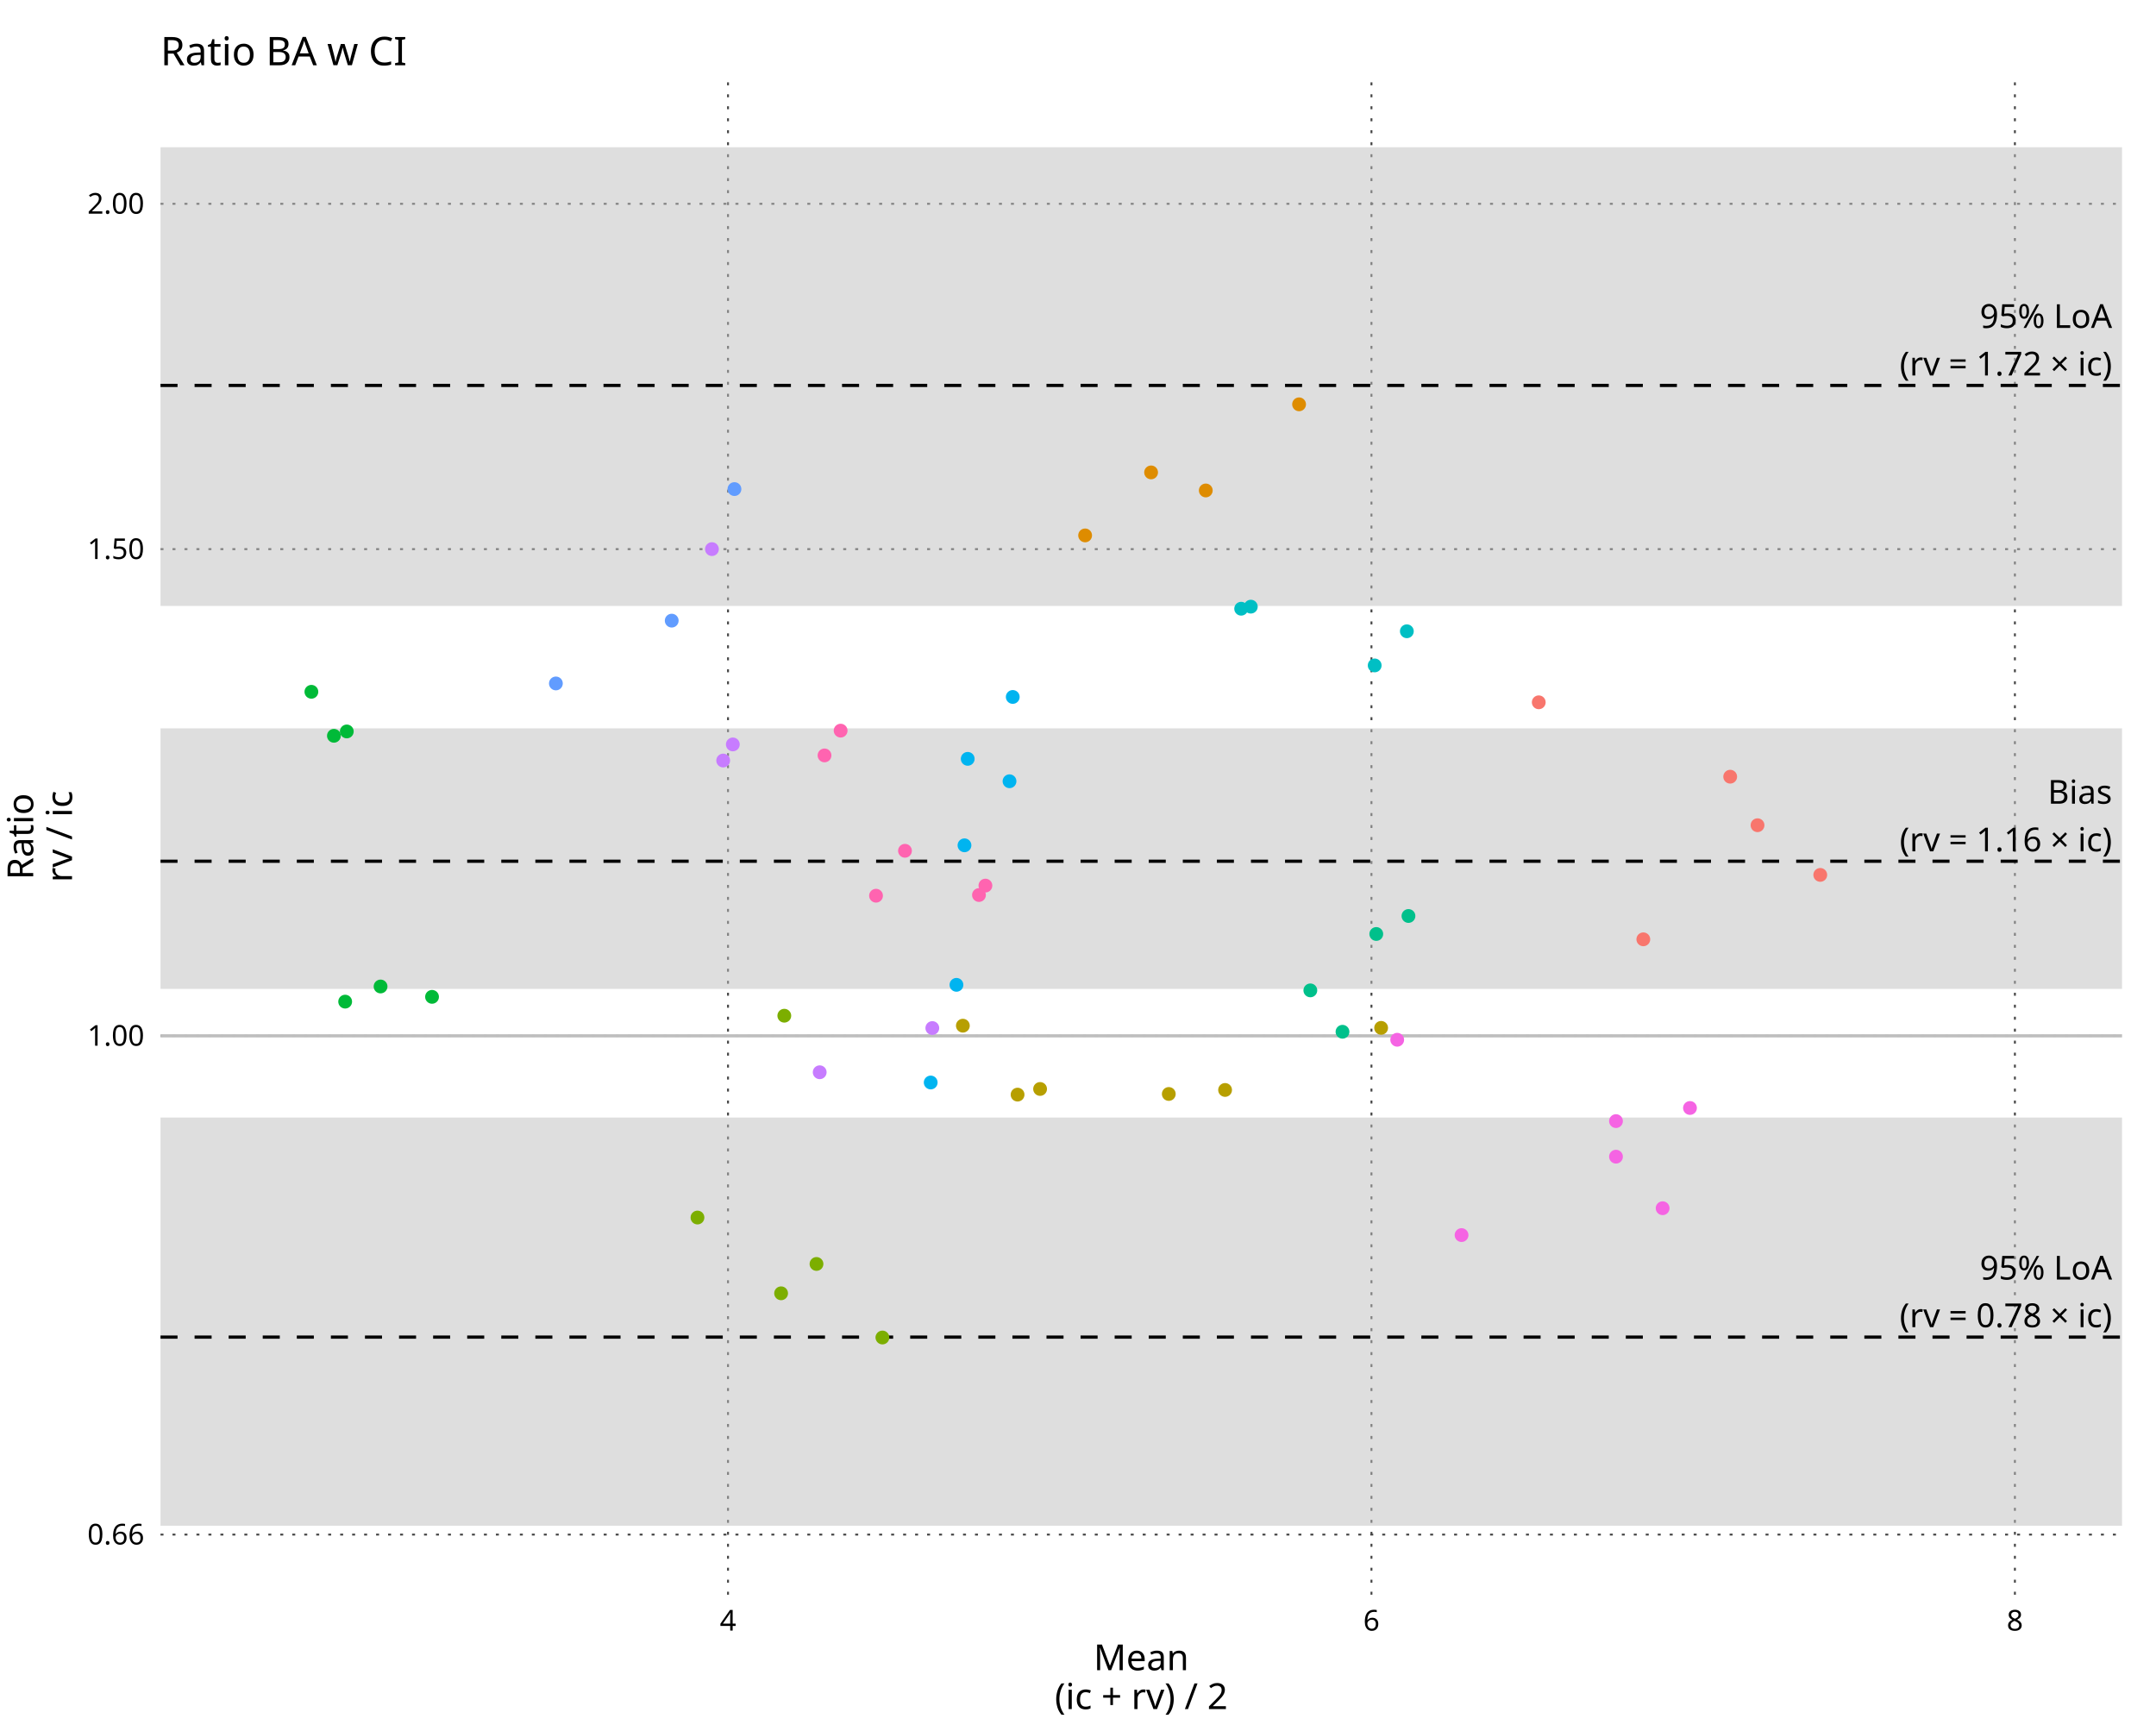
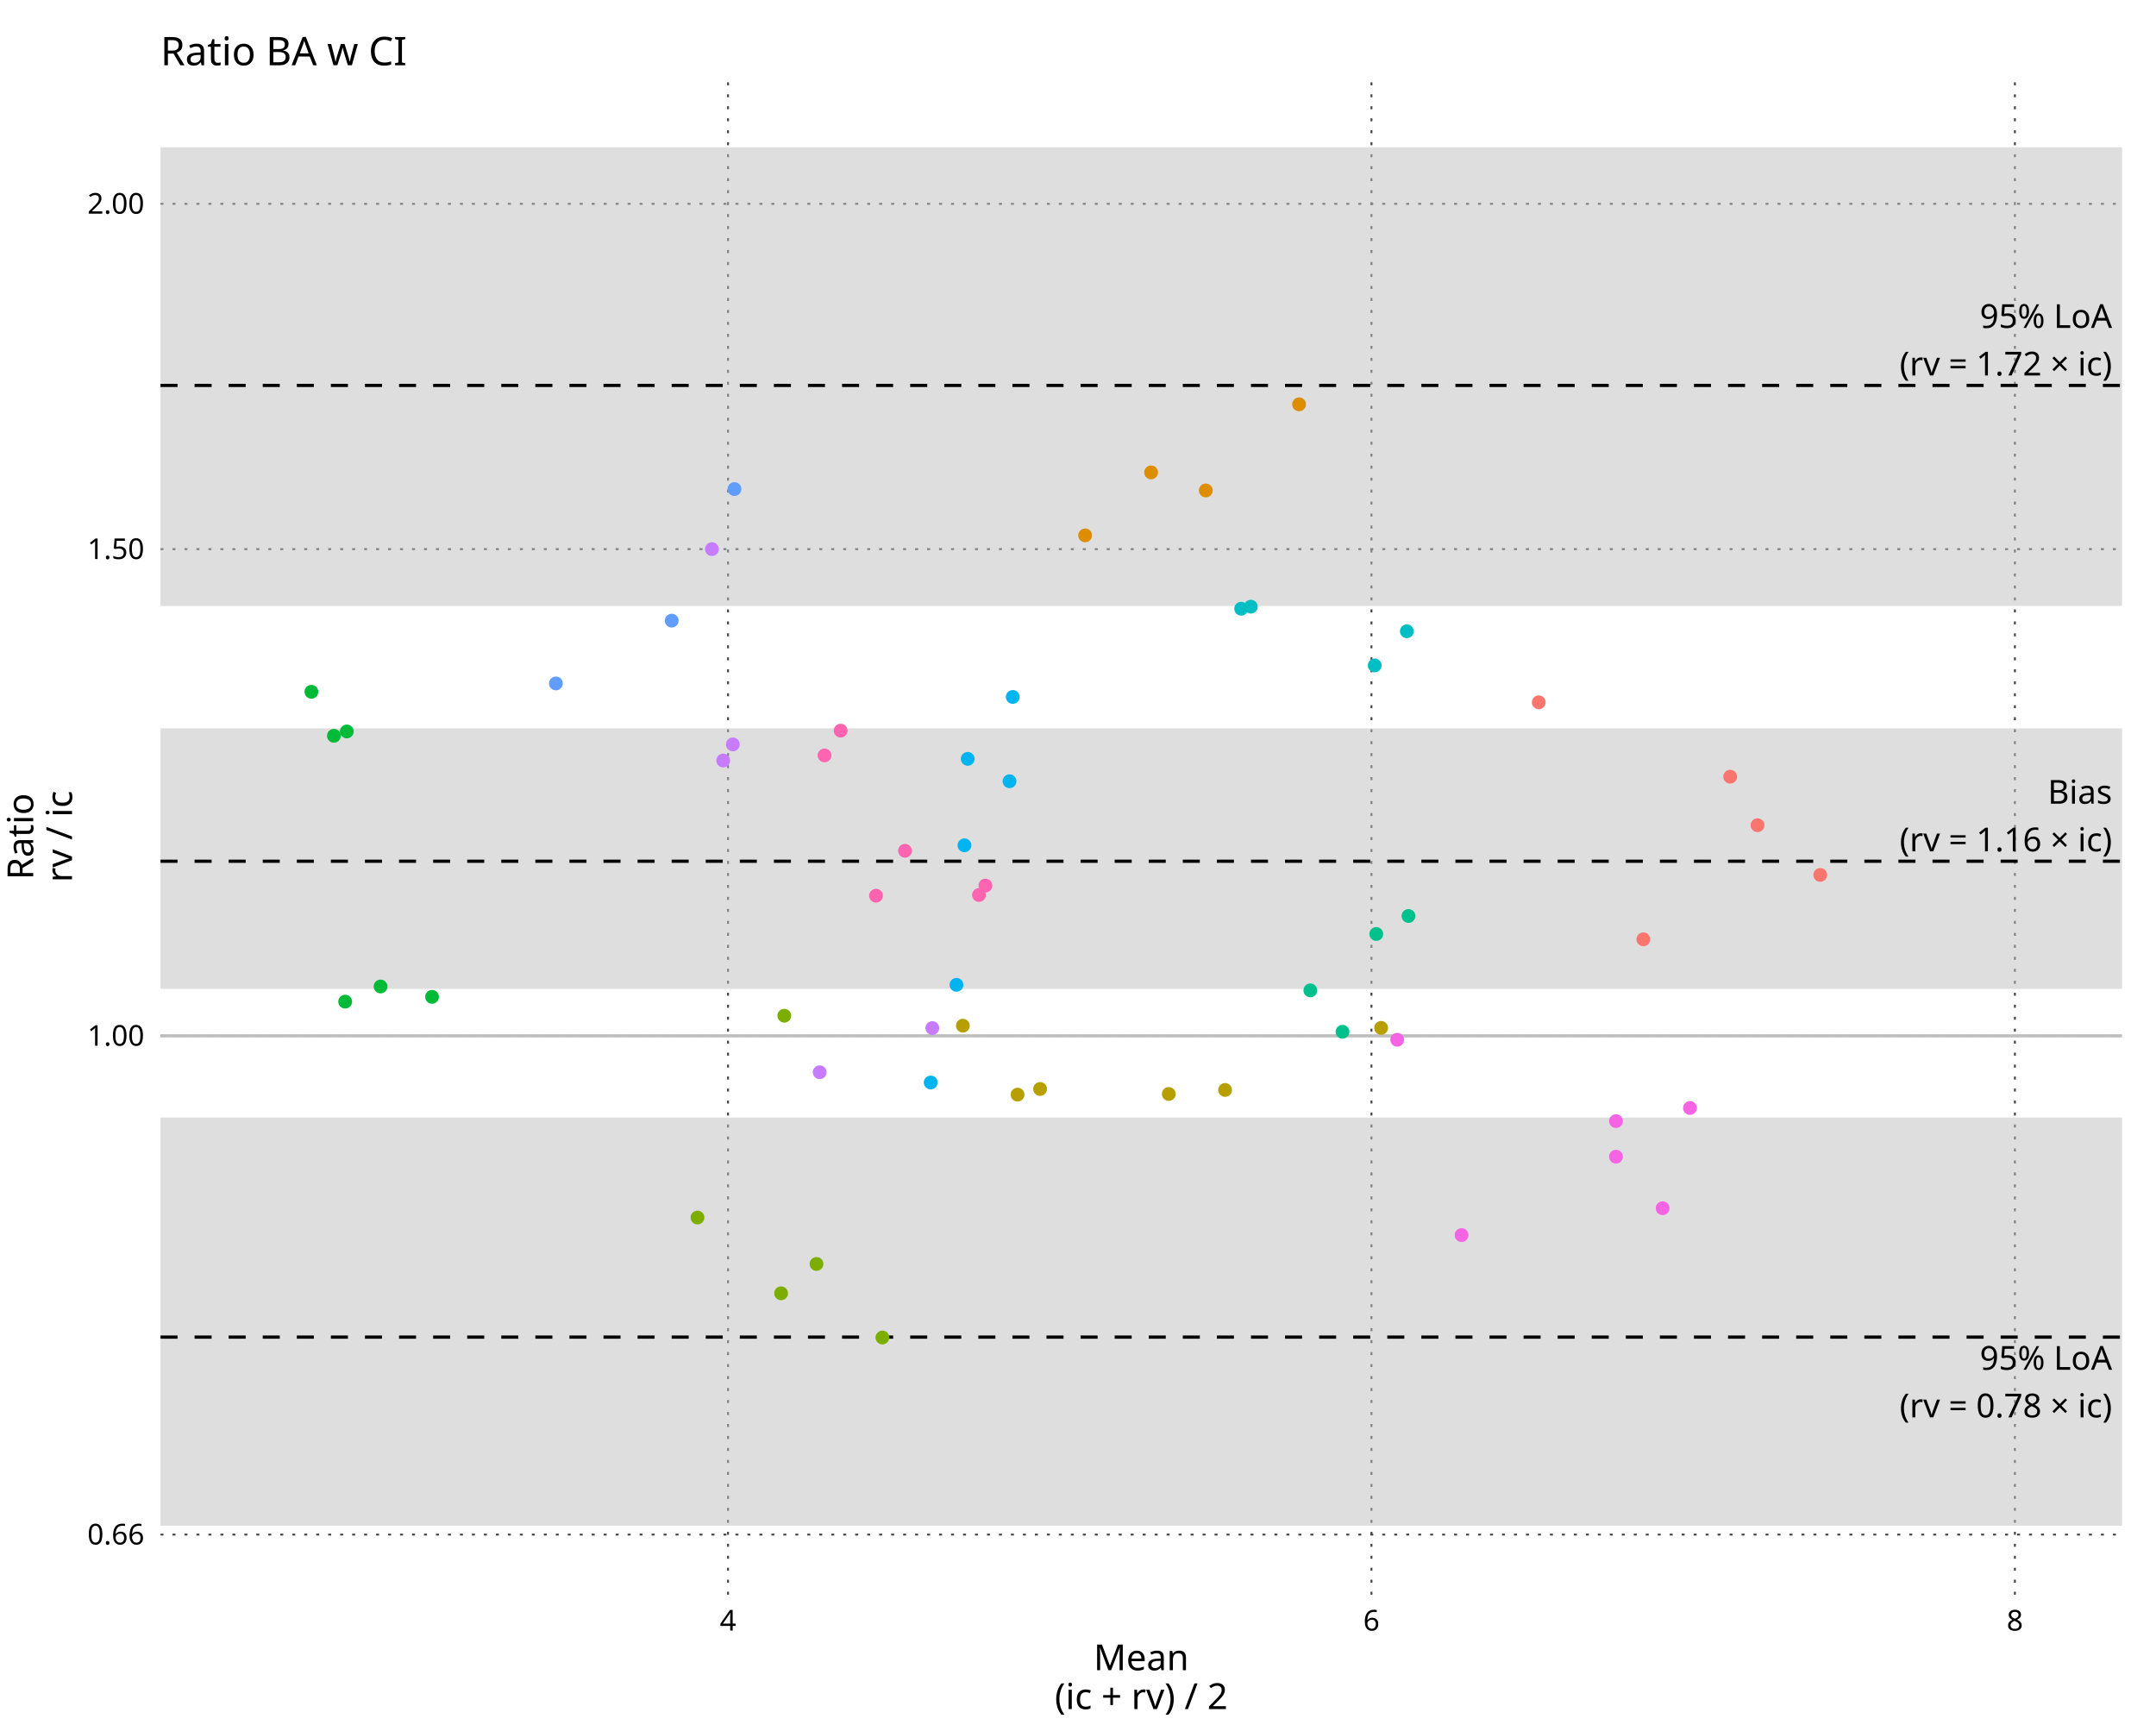
<svg xmlns="http://www.w3.org/2000/svg" class="svglite" data-engine-version="2.0" width="720.00pt" height="576.00pt" viewBox="0 0 720.00 576.00">
  <defs>
    <style type="text/css">
    .svglite line, .svglite polyline, .svglite polygon, .svglite path, .svglite rect, .svglite circle {
      fill: none;
      stroke: #000000;
      stroke-linecap: round;
      stroke-linejoin: round;
      stroke-miterlimit: 10.00;
    }
  </style>
  </defs>
  <rect width="100%" height="100%" style="stroke: none; fill: #FFFFFF;" />
  <defs>
    <clipPath id="cpMC4wMHw3MjAuMDB8MC4wMHw1NzYuMDA=">
      <rect x="0.00" y="0.00" width="720.00" height="576.00" />
    </clipPath>
  </defs>
  <g clip-path="url(#cpMC4wMHw3MjAuMDB8MC4wMHw1NzYuMDA=)">
    <polyline points="53.60,512.42 708.66,512.42 " style="stroke-width: 0.64; stroke: #454545; stroke-dasharray: 1.00,3.00; stroke-linecap: butt;" />
    <polyline points="53.60,345.88 708.66,345.88 " style="stroke-width: 0.64; stroke: #454545; stroke-dasharray: 1.00,3.00; stroke-linecap: butt;" />
    <polyline points="53.60,183.36 708.66,183.36 " style="stroke-width: 0.64; stroke: #454545; stroke-dasharray: 1.00,3.00; stroke-linecap: butt;" />
    <polyline points="53.60,68.05 708.66,68.05 " style="stroke-width: 0.64; stroke: #454545; stroke-dasharray: 1.00,3.00; stroke-linecap: butt;" />
    <polyline points="243.12,532.49 243.12,26.15 " style="stroke-width: 0.64; stroke: #454545; stroke-dasharray: 1.00,3.00; stroke-linecap: butt;" />
    <polyline points="458.00,532.49 458.00,26.15 " style="stroke-width: 0.64; stroke: #454545; stroke-dasharray: 1.00,3.00; stroke-linecap: butt;" />
    <polyline points="672.88,532.49 672.88,26.15 " style="stroke-width: 0.64; stroke: #454545; stroke-dasharray: 1.00,3.00; stroke-linecap: butt;" />
    <polyline points="53.60,345.88 60.35,345.88 67.10,345.88 73.86,345.88 80.61,345.88 87.36,345.88 94.12,345.88 100.87,345.88 107.62,345.88 114.38,345.88 121.13,345.88 127.88,345.88 134.64,345.88 141.39,345.88 148.14,345.88 154.90,345.88 161.65,345.88 168.40,345.88 175.16,345.88 181.91,345.88 188.66,345.88 195.42,345.88 202.17,345.88 208.92,345.88 215.68,345.88 222.43,345.88 229.18,345.88 235.94,345.88 242.69,345.88 249.44,345.88 256.20,345.88 262.95,345.88 269.70,345.88 276.45,345.88 283.21,345.88 289.96,345.88 296.71,345.88 303.47,345.88 310.22,345.88 316.97,345.88 323.73,345.88 330.48,345.88 337.23,345.88 343.99,345.88 350.74,345.88 357.49,345.88 364.25,345.88 371.00,345.88 377.75,345.88 384.51,345.88 391.26,345.88 398.01,345.88 404.77,345.88 411.52,345.88 418.27,345.88 425.03,345.88 431.78,345.88 438.53,345.88 445.29,345.88 452.04,345.88 458.79,345.88 465.55,345.88 472.30,345.88 479.05,345.88 485.80,345.88 492.56,345.88 499.31,345.88 506.06,345.88 512.82,345.88 519.57,345.88 526.32,345.88 533.08,345.88 539.83,345.88 546.58,345.88 553.34,345.88 560.09,345.88 566.84,345.88 573.60,345.88 580.35,345.88 587.10,345.88 593.86,345.88 600.61,345.88 607.36,345.88 614.12,345.88 620.87,345.88 627.62,345.88 634.38,345.88 641.13,345.88 647.88,345.88 654.64,345.88 661.39,345.88 668.14,345.88 674.90,345.88 681.65,345.88 688.40,345.88 695.15,345.88 701.91,345.88 708.66,345.88 " style="stroke-width: 1.07; stroke: #BEBEBE; stroke-linecap: butt;" />
    <polygon points="53.60,243.20 60.35,243.20 67.10,243.20 73.86,243.20 80.61,243.20 87.36,243.20 94.12,243.20 100.87,243.20 107.62,243.20 114.38,243.20 121.13,243.20 127.88,243.20 134.64,243.20 141.39,243.20 148.14,243.20 154.90,243.20 161.65,243.20 168.40,243.20 175.16,243.20 181.91,243.20 188.66,243.20 195.42,243.20 202.17,243.20 208.92,243.20 215.68,243.20 222.43,243.20 229.18,243.20 235.94,243.20 242.69,243.20 249.44,243.20 256.20,243.20 262.95,243.20 269.70,243.20 276.45,243.20 283.21,243.20 289.96,243.20 296.71,243.20 303.47,243.20 310.22,243.20 316.97,243.20 323.73,243.20 330.48,243.20 337.23,243.20 343.99,243.20 350.74,243.20 357.49,243.20 364.25,243.20 371.00,243.20 377.75,243.20 384.51,243.20 391.26,243.20 398.01,243.20 404.77,243.20 411.52,243.20 418.27,243.20 425.03,243.20 431.78,243.20 438.53,243.20 445.29,243.20 452.04,243.20 458.79,243.20 465.55,243.20 472.30,243.20 479.05,243.20 485.80,243.20 492.56,243.20 499.31,243.20 506.06,243.20 512.82,243.20 519.57,243.20 526.32,243.20 533.08,243.20 539.83,243.20 546.58,243.20 553.34,243.20 560.09,243.20 566.84,243.20 573.60,243.20 580.35,243.20 587.10,243.20 593.86,243.20 600.61,243.20 607.36,243.20 614.12,243.20 620.87,243.20 627.62,243.20 634.38,243.20 641.13,243.20 647.88,243.20 654.64,243.20 661.39,243.20 668.14,243.20 674.90,243.20 681.65,243.20 688.40,243.20 695.15,243.20 701.91,243.20 708.66,243.20 708.66,270.15 708.66,299.06 708.66,330.21 701.91,330.21 695.15,330.21 688.40,330.21 681.65,330.21 674.90,330.21 668.14,330.21 661.39,330.21 654.64,330.21 647.88,330.21 641.13,330.21 634.38,330.21 627.62,330.21 620.87,330.21 614.12,330.21 607.36,330.21 600.61,330.21 593.86,330.21 587.10,330.21 580.35,330.21 573.60,330.21 566.84,330.21 560.09,330.21 553.34,330.21 546.58,330.21 539.83,330.21 533.08,330.21 526.32,330.21 519.57,330.21 512.82,330.21 506.06,330.21 499.31,330.21 492.56,330.21 485.80,330.21 479.05,330.21 472.30,330.21 465.55,330.21 458.79,330.21 452.04,330.21 445.29,330.21 438.53,330.21 431.78,330.21 425.03,330.21 418.27,330.21 411.52,330.21 404.77,330.21 398.01,330.21 391.26,330.21 384.51,330.21 377.75,330.21 371.00,330.21 364.25,330.21 357.49,330.21 350.74,330.21 343.99,330.21 337.23,330.21 330.48,330.21 323.73,330.21 316.97,330.21 310.22,330.21 303.47,330.21 296.71,330.21 289.96,330.21 283.21,330.21 276.45,330.21 269.70,330.21 262.95,330.21 256.20,330.21 249.44,330.21 242.69,330.21 235.94,330.21 229.18,330.21 222.43,330.21 215.68,330.21 208.92,330.21 202.17,330.21 195.42,330.21 188.66,330.21 181.91,330.21 175.16,330.21 168.40,330.21 161.65,330.21 154.90,330.21 148.14,330.21 141.39,330.21 134.64,330.21 127.88,330.21 121.13,330.21 114.38,330.21 107.62,330.21 100.87,330.21 94.12,330.21 87.36,330.21 80.61,330.21 73.86,330.21 67.10,330.21 60.35,330.21 53.60,330.21 53.60,299.06 53.60,270.15 " style="stroke-width: 1.07; stroke: none; stroke-linecap: butt; stroke-linejoin: miter; fill: #BEBEBE; fill-opacity: 0.50;" />
    <polygon points="53.60,373.16 60.35,373.16 67.10,373.16 73.86,373.16 80.61,373.16 87.36,373.16 94.12,373.16 100.87,373.16 107.62,373.16 114.38,373.16 121.13,373.16 127.88,373.16 134.64,373.16 141.39,373.16 148.14,373.16 154.90,373.16 161.65,373.16 168.40,373.16 175.16,373.16 181.91,373.16 188.66,373.16 195.42,373.16 202.17,373.16 208.92,373.16 215.68,373.16 222.43,373.16 229.18,373.16 235.94,373.16 242.69,373.16 249.44,373.16 256.20,373.16 262.95,373.16 269.70,373.16 276.45,373.16 283.21,373.16 289.96,373.16 296.71,373.16 303.47,373.16 310.22,373.16 316.97,373.16 323.73,373.16 330.48,373.16 337.23,373.16 343.99,373.16 350.74,373.16 357.49,373.16 364.25,373.16 371.00,373.16 377.75,373.16 384.51,373.16 391.26,373.16 398.01,373.16 404.77,373.16 411.52,373.16 418.27,373.16 425.03,373.16 431.78,373.16 438.53,373.16 445.29,373.16 452.04,373.16 458.79,373.16 465.55,373.16 472.30,373.16 479.05,373.16 485.80,373.16 492.56,373.16 499.31,373.16 506.06,373.16 512.82,373.16 519.57,373.16 526.32,373.16 533.08,373.16 539.83,373.16 546.58,373.16 553.34,373.16 560.09,373.16 566.84,373.16 573.60,373.16 580.35,373.16 587.10,373.16 593.86,373.16 600.61,373.16 607.36,373.16 614.12,373.16 620.87,373.16 627.62,373.16 634.38,373.16 641.13,373.16 647.88,373.16 654.64,373.16 661.39,373.16 668.14,373.16 674.90,373.16 681.65,373.16 688.40,373.16 695.15,373.16 701.91,373.16 708.66,373.16 708.66,396.97 708.66,422.27 708.66,449.29 708.66,478.25 708.66,509.47 701.91,509.47 695.15,509.47 688.40,509.47 681.65,509.47 674.90,509.47 668.14,509.47 661.39,509.47 654.64,509.47 647.88,509.47 641.13,509.47 634.38,509.47 627.62,509.47 620.87,509.47 614.12,509.47 607.36,509.47 600.61,509.47 593.86,509.47 587.10,509.47 580.35,509.47 573.60,509.47 566.84,509.47 560.09,509.47 553.34,509.47 546.58,509.47 539.83,509.47 533.08,509.47 526.32,509.47 519.57,509.47 512.82,509.47 506.06,509.47 499.31,509.47 492.56,509.47 485.80,509.47 479.05,509.47 472.30,509.47 465.55,509.47 458.79,509.47 452.04,509.47 445.29,509.47 438.53,509.47 431.78,509.47 425.03,509.47 418.27,509.47 411.52,509.47 404.77,509.47 398.01,509.47 391.26,509.47 384.51,509.47 377.75,509.47 371.00,509.47 364.25,509.47 357.49,509.47 350.74,509.47 343.99,509.47 337.23,509.47 330.48,509.47 323.73,509.47 316.97,509.47 310.22,509.47 303.47,509.47 296.71,509.47 289.96,509.47 283.21,509.47 276.45,509.47 269.70,509.47 262.95,509.47 256.20,509.47 249.44,509.47 242.69,509.47 235.94,509.47 229.18,509.47 222.43,509.47 215.68,509.47 208.92,509.47 202.17,509.47 195.42,509.47 188.66,509.47 181.91,509.47 175.16,509.47 168.40,509.47 161.65,509.47 154.90,509.47 148.14,509.47 141.39,509.47 134.64,509.47 127.88,509.47 121.13,509.47 114.38,509.47 107.62,509.47 100.87,509.47 94.12,509.47 87.36,509.47 80.61,509.47 73.86,509.47 67.10,509.47 60.35,509.47 53.60,509.47 53.60,478.25 53.60,449.29 53.60,422.27 53.60,396.97 " style="stroke-width: 1.07; stroke: none; stroke-linecap: butt; stroke-linejoin: miter; fill: #BEBEBE; fill-opacity: 0.50;" />
    <polygon points="53.60,49.17 60.35,49.17 67.10,49.17 73.86,49.17 80.61,49.17 87.36,49.17 94.12,49.17 100.87,49.17 107.62,49.17 114.38,49.17 121.13,49.17 127.88,49.17 134.64,49.17 141.39,49.17 148.14,49.17 154.90,49.17 161.65,49.17 168.40,49.17 175.16,49.17 181.91,49.17 188.66,49.17 195.42,49.17 202.17,49.17 208.92,49.17 215.68,49.17 222.43,49.17 229.18,49.17 235.94,49.17 242.69,49.17 249.44,49.17 256.20,49.17 262.95,49.17 269.70,49.17 276.45,49.17 283.21,49.17 289.96,49.17 296.71,49.17 303.47,49.17 310.22,49.17 316.97,49.17 323.73,49.17 330.48,49.17 337.23,49.17 343.99,49.17 350.74,49.17 357.49,49.17 364.25,49.17 371.00,49.17 377.75,49.17 384.51,49.17 391.26,49.17 398.01,49.17 404.77,49.17 411.52,49.17 418.27,49.17 425.03,49.17 431.78,49.17 438.53,49.17 445.29,49.17 452.04,49.17 458.79,49.17 465.55,49.17 472.30,49.17 479.05,49.17 485.80,49.17 492.56,49.17 499.31,49.17 506.06,49.17 512.82,49.17 519.57,49.17 526.32,49.17 533.08,49.17 539.83,49.17 546.58,49.17 553.34,49.17 560.09,49.17 566.84,49.17 573.60,49.17 580.35,49.17 587.10,49.17 593.86,49.17 600.61,49.17 607.36,49.17 614.12,49.17 620.87,49.17 627.62,49.17 634.38,49.17 641.13,49.17 647.88,49.17 654.64,49.17 661.39,49.17 668.14,49.17 674.90,49.17 681.65,49.17 688.40,49.17 695.15,49.17 701.91,49.17 708.66,49.17 708.66,70.97 708.66,94.02 708.66,118.48 708.66,144.53 708.66,172.39 708.66,202.33 701.91,202.33 695.15,202.33 688.40,202.33 681.65,202.33 674.90,202.33 668.14,202.33 661.39,202.33 654.64,202.33 647.88,202.33 641.13,202.33 634.38,202.33 627.62,202.33 620.87,202.33 614.12,202.33 607.36,202.33 600.61,202.33 593.86,202.33 587.10,202.33 580.35,202.33 573.60,202.33 566.84,202.33 560.09,202.33 553.34,202.33 546.58,202.33 539.83,202.33 533.08,202.33 526.32,202.33 519.57,202.33 512.82,202.33 506.06,202.33 499.31,202.33 492.56,202.33 485.80,202.33 479.05,202.33 472.30,202.33 465.55,202.33 458.79,202.33 452.04,202.33 445.29,202.33 438.53,202.33 431.78,202.33 425.03,202.33 418.27,202.33 411.52,202.33 404.77,202.33 398.01,202.33 391.26,202.33 384.51,202.33 377.75,202.33 371.00,202.33 364.25,202.33 357.49,202.33 350.74,202.33 343.99,202.33 337.23,202.33 330.48,202.33 323.73,202.33 316.97,202.33 310.22,202.33 303.47,202.33 296.71,202.33 289.96,202.33 283.21,202.33 276.45,202.33 269.70,202.33 262.95,202.33 256.20,202.33 249.44,202.33 242.69,202.33 235.94,202.33 229.18,202.33 222.43,202.33 215.68,202.33 208.92,202.33 202.17,202.33 195.42,202.33 188.66,202.33 181.91,202.33 175.16,202.33 168.40,202.33 161.65,202.33 154.90,202.33 148.14,202.33 141.39,202.33 134.64,202.33 127.88,202.33 121.13,202.33 114.38,202.33 107.62,202.33 100.87,202.33 94.12,202.33 87.36,202.33 80.61,202.33 73.86,202.33 67.10,202.33 60.35,202.33 53.60,202.33 53.60,172.39 53.60,144.53 53.60,118.48 53.60,94.02 53.60,70.97 " style="stroke-width: 1.07; stroke: none; stroke-linecap: butt; stroke-linejoin: miter; fill: #BEBEBE; fill-opacity: 0.50;" />
    <polyline points="53.60,287.58 60.35,287.58 67.10,287.58 73.86,287.58 80.61,287.58 87.36,287.58 94.12,287.58 100.87,287.58 107.62,287.58 114.38,287.58 121.13,287.58 127.88,287.58 134.64,287.58 141.39,287.58 148.14,287.58 154.90,287.58 161.65,287.58 168.40,287.58 175.16,287.58 181.91,287.58 188.66,287.58 195.42,287.58 202.17,287.58 208.92,287.58 215.68,287.58 222.43,287.58 229.18,287.58 235.94,287.58 242.69,287.58 249.44,287.58 256.20,287.58 262.95,287.58 269.70,287.58 276.45,287.58 283.21,287.58 289.96,287.58 296.71,287.58 303.47,287.58 310.22,287.58 316.97,287.58 323.73,287.58 330.48,287.58 337.23,287.58 343.99,287.58 350.74,287.58 357.49,287.58 364.25,287.58 371.00,287.58 377.75,287.58 384.51,287.58 391.26,287.58 398.01,287.58 404.77,287.58 411.52,287.58 418.27,287.58 425.03,287.58 431.78,287.58 438.53,287.58 445.29,287.58 452.04,287.58 458.79,287.58 465.55,287.58 472.30,287.58 479.05,287.58 485.80,287.58 492.56,287.58 499.31,287.58 506.06,287.58 512.82,287.58 519.57,287.58 526.32,287.58 533.08,287.58 539.83,287.58 546.58,287.58 553.34,287.58 560.09,287.58 566.84,287.58 573.60,287.58 580.35,287.58 587.10,287.58 593.86,287.58 600.61,287.58 607.36,287.58 614.12,287.58 620.87,287.58 627.62,287.58 634.38,287.58 641.13,287.58 647.88,287.58 654.64,287.58 661.39,287.58 668.14,287.58 674.90,287.58 681.65,287.58 688.40,287.58 695.15,287.58 701.91,287.58 708.66,287.58 " style="stroke-width: 1.07; stroke-dasharray: 5.69,5.69; stroke-linecap: butt;" />
    <polyline points="53.60,446.47 60.35,446.47 67.10,446.47 73.86,446.47 80.61,446.47 87.36,446.47 94.12,446.47 100.87,446.47 107.62,446.47 114.38,446.47 121.13,446.47 127.88,446.47 134.64,446.47 141.39,446.47 148.14,446.47 154.90,446.47 161.65,446.47 168.40,446.47 175.16,446.47 181.91,446.47 188.66,446.47 195.42,446.47 202.17,446.47 208.92,446.47 215.68,446.47 222.43,446.47 229.18,446.47 235.94,446.47 242.69,446.47 249.44,446.47 256.20,446.47 262.95,446.47 269.70,446.47 276.45,446.47 283.21,446.47 289.96,446.47 296.71,446.47 303.47,446.47 310.22,446.47 316.97,446.47 323.73,446.47 330.48,446.47 337.23,446.47 343.99,446.47 350.74,446.47 357.49,446.47 364.25,446.47 371.00,446.47 377.75,446.47 384.51,446.47 391.26,446.47 398.01,446.47 404.77,446.47 411.52,446.47 418.27,446.47 425.03,446.47 431.78,446.47 438.53,446.47 445.29,446.47 452.04,446.47 458.79,446.47 465.55,446.47 472.30,446.47 479.05,446.47 485.80,446.47 492.56,446.47 499.31,446.47 506.06,446.47 512.82,446.47 519.57,446.47 526.32,446.47 533.08,446.47 539.83,446.47 546.58,446.47 553.34,446.47 560.09,446.47 566.84,446.47 573.60,446.47 580.35,446.47 587.10,446.47 593.86,446.47 600.61,446.47 607.36,446.47 614.12,446.47 620.87,446.47 627.62,446.47 634.38,446.47 641.13,446.47 647.88,446.47 654.64,446.47 661.39,446.47 668.14,446.47 674.90,446.47 681.65,446.47 688.40,446.47 695.15,446.47 701.91,446.47 708.66,446.47 " style="stroke-width: 1.07; stroke-dasharray: 5.69,5.69; stroke-linecap: butt;" />
    <polyline points="53.60,128.70 60.35,128.70 67.10,128.70 73.86,128.70 80.61,128.70 87.36,128.70 94.12,128.70 100.87,128.70 107.62,128.70 114.38,128.70 121.13,128.70 127.88,128.70 134.64,128.70 141.39,128.70 148.14,128.70 154.90,128.70 161.65,128.70 168.40,128.70 175.16,128.70 181.91,128.70 188.66,128.70 195.42,128.70 202.17,128.70 208.92,128.70 215.68,128.70 222.43,128.70 229.18,128.70 235.94,128.70 242.69,128.70 249.44,128.70 256.20,128.70 262.95,128.70 269.70,128.70 276.45,128.70 283.21,128.70 289.96,128.70 296.71,128.70 303.47,128.70 310.22,128.70 316.97,128.70 323.73,128.70 330.48,128.70 337.23,128.70 343.99,128.70 350.74,128.70 357.49,128.70 364.25,128.70 371.00,128.70 377.75,128.70 384.51,128.70 391.26,128.70 398.01,128.70 404.77,128.70 411.52,128.70 418.27,128.70 425.03,128.70 431.78,128.70 438.53,128.70 445.29,128.70 452.04,128.70 458.79,128.70 465.55,128.70 472.30,128.70 479.05,128.70 485.80,128.70 492.56,128.70 499.31,128.70 506.06,128.70 512.82,128.70 519.57,128.70 526.32,128.70 533.08,128.70 539.83,128.70 546.58,128.70 553.34,128.70 560.09,128.70 566.84,128.70 573.60,128.70 580.35,128.70 587.10,128.70 593.86,128.70 600.61,128.70 607.36,128.70 614.12,128.70 620.87,128.70 627.62,128.70 634.38,128.70 641.13,128.70 647.88,128.70 654.64,128.70 661.39,128.70 668.14,128.70 674.90,128.70 681.65,128.70 688.40,128.70 695.15,128.70 701.91,128.70 708.66,128.70 " style="stroke-width: 1.07; stroke-dasharray: 5.69,5.69; stroke-linecap: butt;" />
    <polygon points="632.84,287.58 706.67,287.58 706.59,287.58 706.91,287.57 707.23,287.50 707.53,287.39 707.80,287.23 708.05,287.03 708.26,286.79 708.43,286.52 708.56,286.22 708.64,285.91 708.66,285.60 708.66,285.60 708.66,259.45 708.66,259.45 708.64,259.13 708.56,258.82 708.43,258.53 708.26,258.26 708.05,258.02 707.80,257.82 707.53,257.66 707.23,257.54 706.91,257.48 706.67,257.46 632.84,257.46 633.08,257.48 632.76,257.47 632.44,257.50 632.13,257.59 631.85,257.73 631.58,257.91 631.35,258.13 631.16,258.39 631.01,258.67 630.91,258.98 630.86,259.29 630.85,259.45 630.85,285.60 630.86,285.44 630.86,285.76 630.91,286.07 631.01,286.37 631.16,286.66 631.35,286.91 631.58,287.13 631.85,287.32 632.13,287.45 632.44,287.54 632.76,287.58 " style="stroke-width: nan; stroke: none; fill: none;" />
    <text x="705.35" y="268.37" text-anchor="end" style="font-size: 11.04px; font-family: sans;" textLength="21.48px" lengthAdjust="spacingAndGlyphs">Bias</text>
    <text x="705.35" y="284.27" text-anchor="end" style="font-size: 11.04px; font-family: sans;" textLength="71.19px" lengthAdjust="spacingAndGlyphs">(rv = 1.16 × ic)</text>
-     <polygon points="632.84,446.47 706.67,446.47 706.59,446.47 706.91,446.46 707.23,446.39 707.53,446.28 707.80,446.12 708.05,445.92 708.26,445.68 708.43,445.41 708.56,445.11 708.64,444.80 708.66,444.48 708.66,444.48 708.66,418.34 708.66,418.34 708.64,418.02 708.56,417.71 708.43,417.41 708.26,417.14 708.05,416.91 707.80,416.70 707.53,416.54 707.23,416.43 706.91,416.37 706.67,416.35 632.84,416.35 633.08,416.37 632.76,416.35 632.44,416.39 632.13,416.48 631.85,416.62 631.58,416.80 631.35,417.02 631.16,417.28 631.01,417.56 630.91,417.86 630.86,418.18 630.85,418.34 630.85,444.48 630.86,444.32 630.86,444.64 630.91,444.96 631.01,445.26 631.16,445.54 631.35,445.80 631.58,446.02 631.85,446.20 632.13,446.34 632.44,446.43 632.76,446.47 " style="stroke-width: nan; stroke: none; fill: none;" />
-     <text x="705.35" y="427.26" text-anchor="end" style="font-size: 11.04px; font-family: sans;" textLength="44.81px" lengthAdjust="spacingAndGlyphs">95% LoA</text>
-     <text x="705.35" y="443.16" text-anchor="end" style="font-size: 11.04px; font-family: sans;" textLength="71.19px" lengthAdjust="spacingAndGlyphs">(rv = 0.78 × ic)</text>
+     <polygon points="632.84,476.59 706.67,476.59 706.59,476.59 706.91,476.57 707.23,476.51 707.53,476.40 707.80,476.24 708.05,476.03 708.26,475.79 708.43,475.52 708.56,475.23 708.64,474.92 708.66,474.60 708.66,474.60 708.66,448.46 708.66,448.46 708.64,448.14 708.56,447.83 708.43,447.53 708.26,447.26 708.05,447.02 707.80,446.82 707.53,446.66 707.23,446.55 706.91,446.48 706.67,446.47 632.84,446.47 633.08,446.48 632.76,446.47 632.44,446.51 632.13,446.60 631.85,446.74 631.58,446.92 631.35,447.14 631.16,447.39 631.01,447.68 630.91,447.98 630.86,448.30 630.85,448.46 630.85,474.60 630.86,474.44 630.86,474.76 630.91,475.08 631.01,475.38 631.16,475.66 631.35,475.92 631.58,476.14 631.85,476.32 632.13,476.46 632.44,476.55 632.76,476.59 " style="stroke-width: nan; stroke: none; fill: none;" />
+     <text x="705.35" y="457.38" text-anchor="end" style="font-size: 11.04px; font-family: sans;" textLength="44.81px" lengthAdjust="spacingAndGlyphs">95% LoA</text>
+     <text x="705.35" y="473.28" text-anchor="end" style="font-size: 11.04px; font-family: sans;" textLength="71.19px" lengthAdjust="spacingAndGlyphs">(rv = 0.78 × ic)</text>
    <polygon points="632.84,128.70 706.67,128.70 706.59,128.69 706.91,128.68 707.23,128.62 707.53,128.50 707.80,128.34 708.05,128.14 708.26,127.90 708.43,127.63 708.56,127.34 708.64,127.03 708.66,126.71 708.66,126.71 708.66,100.56 708.66,100.56 708.64,100.25 708.56,99.93 708.43,99.64 708.26,99.37 708.05,99.13 707.80,98.93 707.53,98.77 707.23,98.66 706.91,98.59 706.67,98.58 632.84,98.58 633.08,98.59 632.76,98.58 632.44,98.62 632.13,98.71 631.85,98.84 631.58,99.02 631.35,99.25 631.16,99.50 631.01,99.79 630.91,100.09 630.86,100.40 630.85,100.56 630.85,126.71 630.86,126.55 630.86,126.87 630.91,127.18 631.01,127.49 631.16,127.77 631.35,128.03 631.58,128.25 631.85,128.43 632.13,128.57 632.44,128.66 632.76,128.69 " style="stroke-width: nan; stroke: none; fill: none;" />
    <text x="705.35" y="109.49" text-anchor="end" style="font-size: 11.04px; font-family: sans;" textLength="44.81px" lengthAdjust="spacingAndGlyphs">95% LoA</text>
    <text x="705.35" y="125.38" text-anchor="end" style="font-size: 11.04px; font-family: sans;" textLength="71.19px" lengthAdjust="spacingAndGlyphs">(rv = 1.72 × ic)</text>
    <circle cx="586.93" cy="275.55" r="1.95" style="stroke-width: 0.71; stroke: #F8766D; fill: #F8766D;" />
    <circle cx="513.87" cy="234.51" r="1.95" style="stroke-width: 0.71; stroke: #F8766D; fill: #F8766D;" />
    <circle cx="607.88" cy="292.14" r="1.95" style="stroke-width: 0.71; stroke: #F8766D; fill: #F8766D;" />
    <circle cx="548.79" cy="313.65" r="1.95" style="stroke-width: 0.71; stroke: #F8766D; fill: #F8766D;" />
    <circle cx="577.80" cy="259.35" r="1.95" style="stroke-width: 0.71; stroke: #F8766D; fill: #F8766D;" />
    <circle cx="362.38" cy="178.78" r="1.95" style="stroke-width: 0.71; stroke: #DE8C00; fill: #DE8C00;" />
    <circle cx="433.83" cy="135.01" r="1.95" style="stroke-width: 0.71; stroke: #DE8C00; fill: #DE8C00;" />
    <circle cx="402.67" cy="163.77" r="1.95" style="stroke-width: 0.71; stroke: #DE8C00; fill: #DE8C00;" />
    <circle cx="384.41" cy="157.74" r="1.95" style="stroke-width: 0.71; stroke: #DE8C00; fill: #DE8C00;" />
    <circle cx="321.55" cy="342.49" r="1.95" style="stroke-width: 0.71; stroke: #B79F00; fill: #B79F00;" />
    <circle cx="390.32" cy="365.29" r="1.95" style="stroke-width: 0.71; stroke: #B79F00; fill: #B79F00;" />
    <circle cx="347.34" cy="363.62" r="1.95" style="stroke-width: 0.71; stroke: #B79F00; fill: #B79F00;" />
    <circle cx="339.82" cy="365.51" r="1.95" style="stroke-width: 0.71; stroke: #B79F00; fill: #B79F00;" />
    <circle cx="461.23" cy="343.22" r="1.95" style="stroke-width: 0.71; stroke: #B79F00; fill: #B79F00;" />
    <circle cx="409.12" cy="363.95" r="1.95" style="stroke-width: 0.71; stroke: #B79F00; fill: #B79F00;" />
    <circle cx="261.92" cy="339.16" r="1.95" style="stroke-width: 0.71; stroke: #7CAE00; fill: #7CAE00;" />
    <circle cx="232.92" cy="406.55" r="1.95" style="stroke-width: 0.71; stroke: #7CAE00; fill: #7CAE00;" />
    <circle cx="260.85" cy="431.85" r="1.95" style="stroke-width: 0.71; stroke: #7CAE00; fill: #7CAE00;" />
    <circle cx="272.67" cy="422.05" r="1.95" style="stroke-width: 0.71; stroke: #7CAE00; fill: #7CAE00;" />
    <circle cx="294.69" cy="446.61" r="1.95" style="stroke-width: 0.71; stroke: #7CAE00; fill: #7CAE00;" />
    <circle cx="144.28" cy="332.86" r="1.95" style="stroke-width: 0.71; stroke: #00BA38; fill: #00BA38;" />
    <circle cx="127.09" cy="329.40" r="1.95" style="stroke-width: 0.71; stroke: #00BA38; fill: #00BA38;" />
    <circle cx="115.27" cy="334.46" r="1.95" style="stroke-width: 0.71; stroke: #00BA38; fill: #00BA38;" />
    <circle cx="115.81" cy="244.24" r="1.95" style="stroke-width: 0.71; stroke: #00BA38; fill: #00BA38;" />
    <circle cx="103.99" cy="231.00" r="1.95" style="stroke-width: 0.71; stroke: #00BA38; fill: #00BA38;" />
    <circle cx="111.51" cy="245.69" r="1.95" style="stroke-width: 0.71; stroke: #00BA38; fill: #00BA38;" />
    <circle cx="448.33" cy="344.52" r="1.95" style="stroke-width: 0.71; stroke: #00C08B; fill: #00C08B;" />
    <circle cx="470.36" cy="305.86" r="1.95" style="stroke-width: 0.71; stroke: #00C08B; fill: #00C08B;" />
    <circle cx="437.59" cy="330.70" r="1.95" style="stroke-width: 0.71; stroke: #00C08B; fill: #00C08B;" />
    <circle cx="459.61" cy="311.87" r="1.95" style="stroke-width: 0.71; stroke: #00C08B; fill: #00C08B;" />
    <circle cx="469.82" cy="210.79" r="1.95" style="stroke-width: 0.71; stroke: #00BFC4; fill: #00BFC4;" />
    <circle cx="417.71" cy="202.57" r="1.95" style="stroke-width: 0.71; stroke: #00BFC4; fill: #00BFC4;" />
    <circle cx="414.49" cy="203.26" r="1.95" style="stroke-width: 0.71; stroke: #00BFC4; fill: #00BFC4;" />
    <circle cx="459.08" cy="222.19" r="1.95" style="stroke-width: 0.71; stroke: #00BFC4; fill: #00BFC4;" />
    <circle cx="310.81" cy="361.46" r="1.95" style="stroke-width: 0.71; stroke: #00B4F0; fill: #00B4F0;" />
    <circle cx="319.41" cy="328.85" r="1.95" style="stroke-width: 0.71; stroke: #00B4F0; fill: #00B4F0;" />
    <circle cx="322.09" cy="282.26" r="1.95" style="stroke-width: 0.71; stroke: #00B4F0; fill: #00B4F0;" />
    <circle cx="323.17" cy="253.39" r="1.95" style="stroke-width: 0.71; stroke: #00B4F0; fill: #00B4F0;" />
    <circle cx="337.13" cy="260.87" r="1.95" style="stroke-width: 0.71; stroke: #00B4F0; fill: #00B4F0;" />
    <circle cx="338.21" cy="232.72" r="1.95" style="stroke-width: 0.71; stroke: #00B4F0; fill: #00B4F0;" />
    <circle cx="224.32" cy="207.24" r="1.95" style="stroke-width: 0.71; stroke: #619CFF; fill: #619CFF;" />
    <circle cx="245.27" cy="163.31" r="1.95" style="stroke-width: 0.71; stroke: #619CFF; fill: #619CFF;" />
    <circle cx="185.64" cy="228.21" r="1.95" style="stroke-width: 0.71; stroke: #619CFF; fill: #619CFF;" />
    <circle cx="273.74" cy="358.04" r="1.95" style="stroke-width: 0.71; stroke: #C77CFF; fill: #C77CFF;" />
    <circle cx="311.35" cy="343.28" r="1.95" style="stroke-width: 0.71; stroke: #C77CFF; fill: #C77CFF;" />
    <circle cx="237.75" cy="183.36" r="1.95" style="stroke-width: 0.71; stroke: #C77CFF; fill: #C77CFF;" />
    <circle cx="241.51" cy="253.95" r="1.95" style="stroke-width: 0.71; stroke: #C77CFF; fill: #C77CFF;" />
    <circle cx="244.73" cy="248.57" r="1.95" style="stroke-width: 0.71; stroke: #C77CFF; fill: #C77CFF;" />
    <circle cx="564.37" cy="369.97" r="1.95" style="stroke-width: 0.71; stroke: #F564E3; fill: #F564E3;" />
    <circle cx="466.60" cy="347.19" r="1.95" style="stroke-width: 0.71; stroke: #F564E3; fill: #F564E3;" />
    <circle cx="539.66" cy="374.35" r="1.95" style="stroke-width: 0.71; stroke: #F564E3; fill: #F564E3;" />
    <circle cx="539.66" cy="386.23" r="1.95" style="stroke-width: 0.71; stroke: #F564E3; fill: #F564E3;" />
    <circle cx="555.24" cy="403.44" r="1.95" style="stroke-width: 0.71; stroke: #F564E3; fill: #F564E3;" />
    <circle cx="488.09" cy="412.41" r="1.95" style="stroke-width: 0.71; stroke: #F564E3; fill: #F564E3;" />
    <circle cx="326.93" cy="298.86" r="1.95" style="stroke-width: 0.71; stroke: #FF64B0; fill: #FF64B0;" />
    <circle cx="292.55" cy="299.09" r="1.95" style="stroke-width: 0.71; stroke: #FF64B0; fill: #FF64B0;" />
    <circle cx="280.73" cy="243.97" r="1.95" style="stroke-width: 0.71; stroke: #FF64B0; fill: #FF64B0;" />
    <circle cx="275.35" cy="252.24" r="1.95" style="stroke-width: 0.71; stroke: #FF64B0; fill: #FF64B0;" />
    <circle cx="302.22" cy="284.09" r="1.95" style="stroke-width: 0.71; stroke: #FF64B0; fill: #FF64B0;" />
    <circle cx="329.08" cy="295.71" r="1.95" style="stroke-width: 0.71; stroke: #FF64B0; fill: #FF64B0;" />
    <text x="48.22" y="515.72" text-anchor="end" style="font-size: 9.60px; font-family: sans;" textLength="18.69px" lengthAdjust="spacingAndGlyphs">0.66</text>
    <text x="48.22" y="349.18" text-anchor="end" style="font-size: 9.60px; font-family: sans;" textLength="18.69px" lengthAdjust="spacingAndGlyphs">1.00</text>
    <text x="48.22" y="186.66" text-anchor="end" style="font-size: 9.60px; font-family: sans;" textLength="18.69px" lengthAdjust="spacingAndGlyphs">1.50</text>
    <text x="48.22" y="71.35" text-anchor="end" style="font-size: 9.60px; font-family: sans;" textLength="18.69px" lengthAdjust="spacingAndGlyphs">2.00</text>
    <text x="243.12" y="544.47" text-anchor="middle" style="font-size: 9.60px; font-family: sans;" textLength="5.34px" lengthAdjust="spacingAndGlyphs">4</text>
    <text x="458.00" y="544.47" text-anchor="middle" style="font-size: 9.60px; font-family: sans;" textLength="5.34px" lengthAdjust="spacingAndGlyphs">6</text>
    <text x="672.88" y="544.47" text-anchor="middle" style="font-size: 9.60px; font-family: sans;" textLength="5.34px" lengthAdjust="spacingAndGlyphs">8</text>
    <text x="381.13" y="557.71" text-anchor="middle" style="font-size: 12.00px; font-family: sans;" textLength="30.02px" lengthAdjust="spacingAndGlyphs">Mean</text>
    <text x="381.13" y="570.67" text-anchor="middle" style="font-size: 12.00px; font-family: sans;" textLength="57.02px" lengthAdjust="spacingAndGlyphs">(ic + rv) / 2</text>
    <text transform="translate(11.09,279.32) rotate(-90)" text-anchor="middle" style="font-size: 12.00px; font-family: sans;" textLength="28.02px" lengthAdjust="spacingAndGlyphs">Ratio</text>
    <text transform="translate(24.05,279.32) rotate(-90)" text-anchor="middle" style="font-size: 12.00px; font-family: sans;" textLength="28.67px" lengthAdjust="spacingAndGlyphs">rv / ic</text>
    <text x="53.60" y="21.79" style="font-size: 13.20px; font-family: sans;" textLength="82.17px" lengthAdjust="spacingAndGlyphs">Ratio BA w CI</text>
  </g>
</svg>
